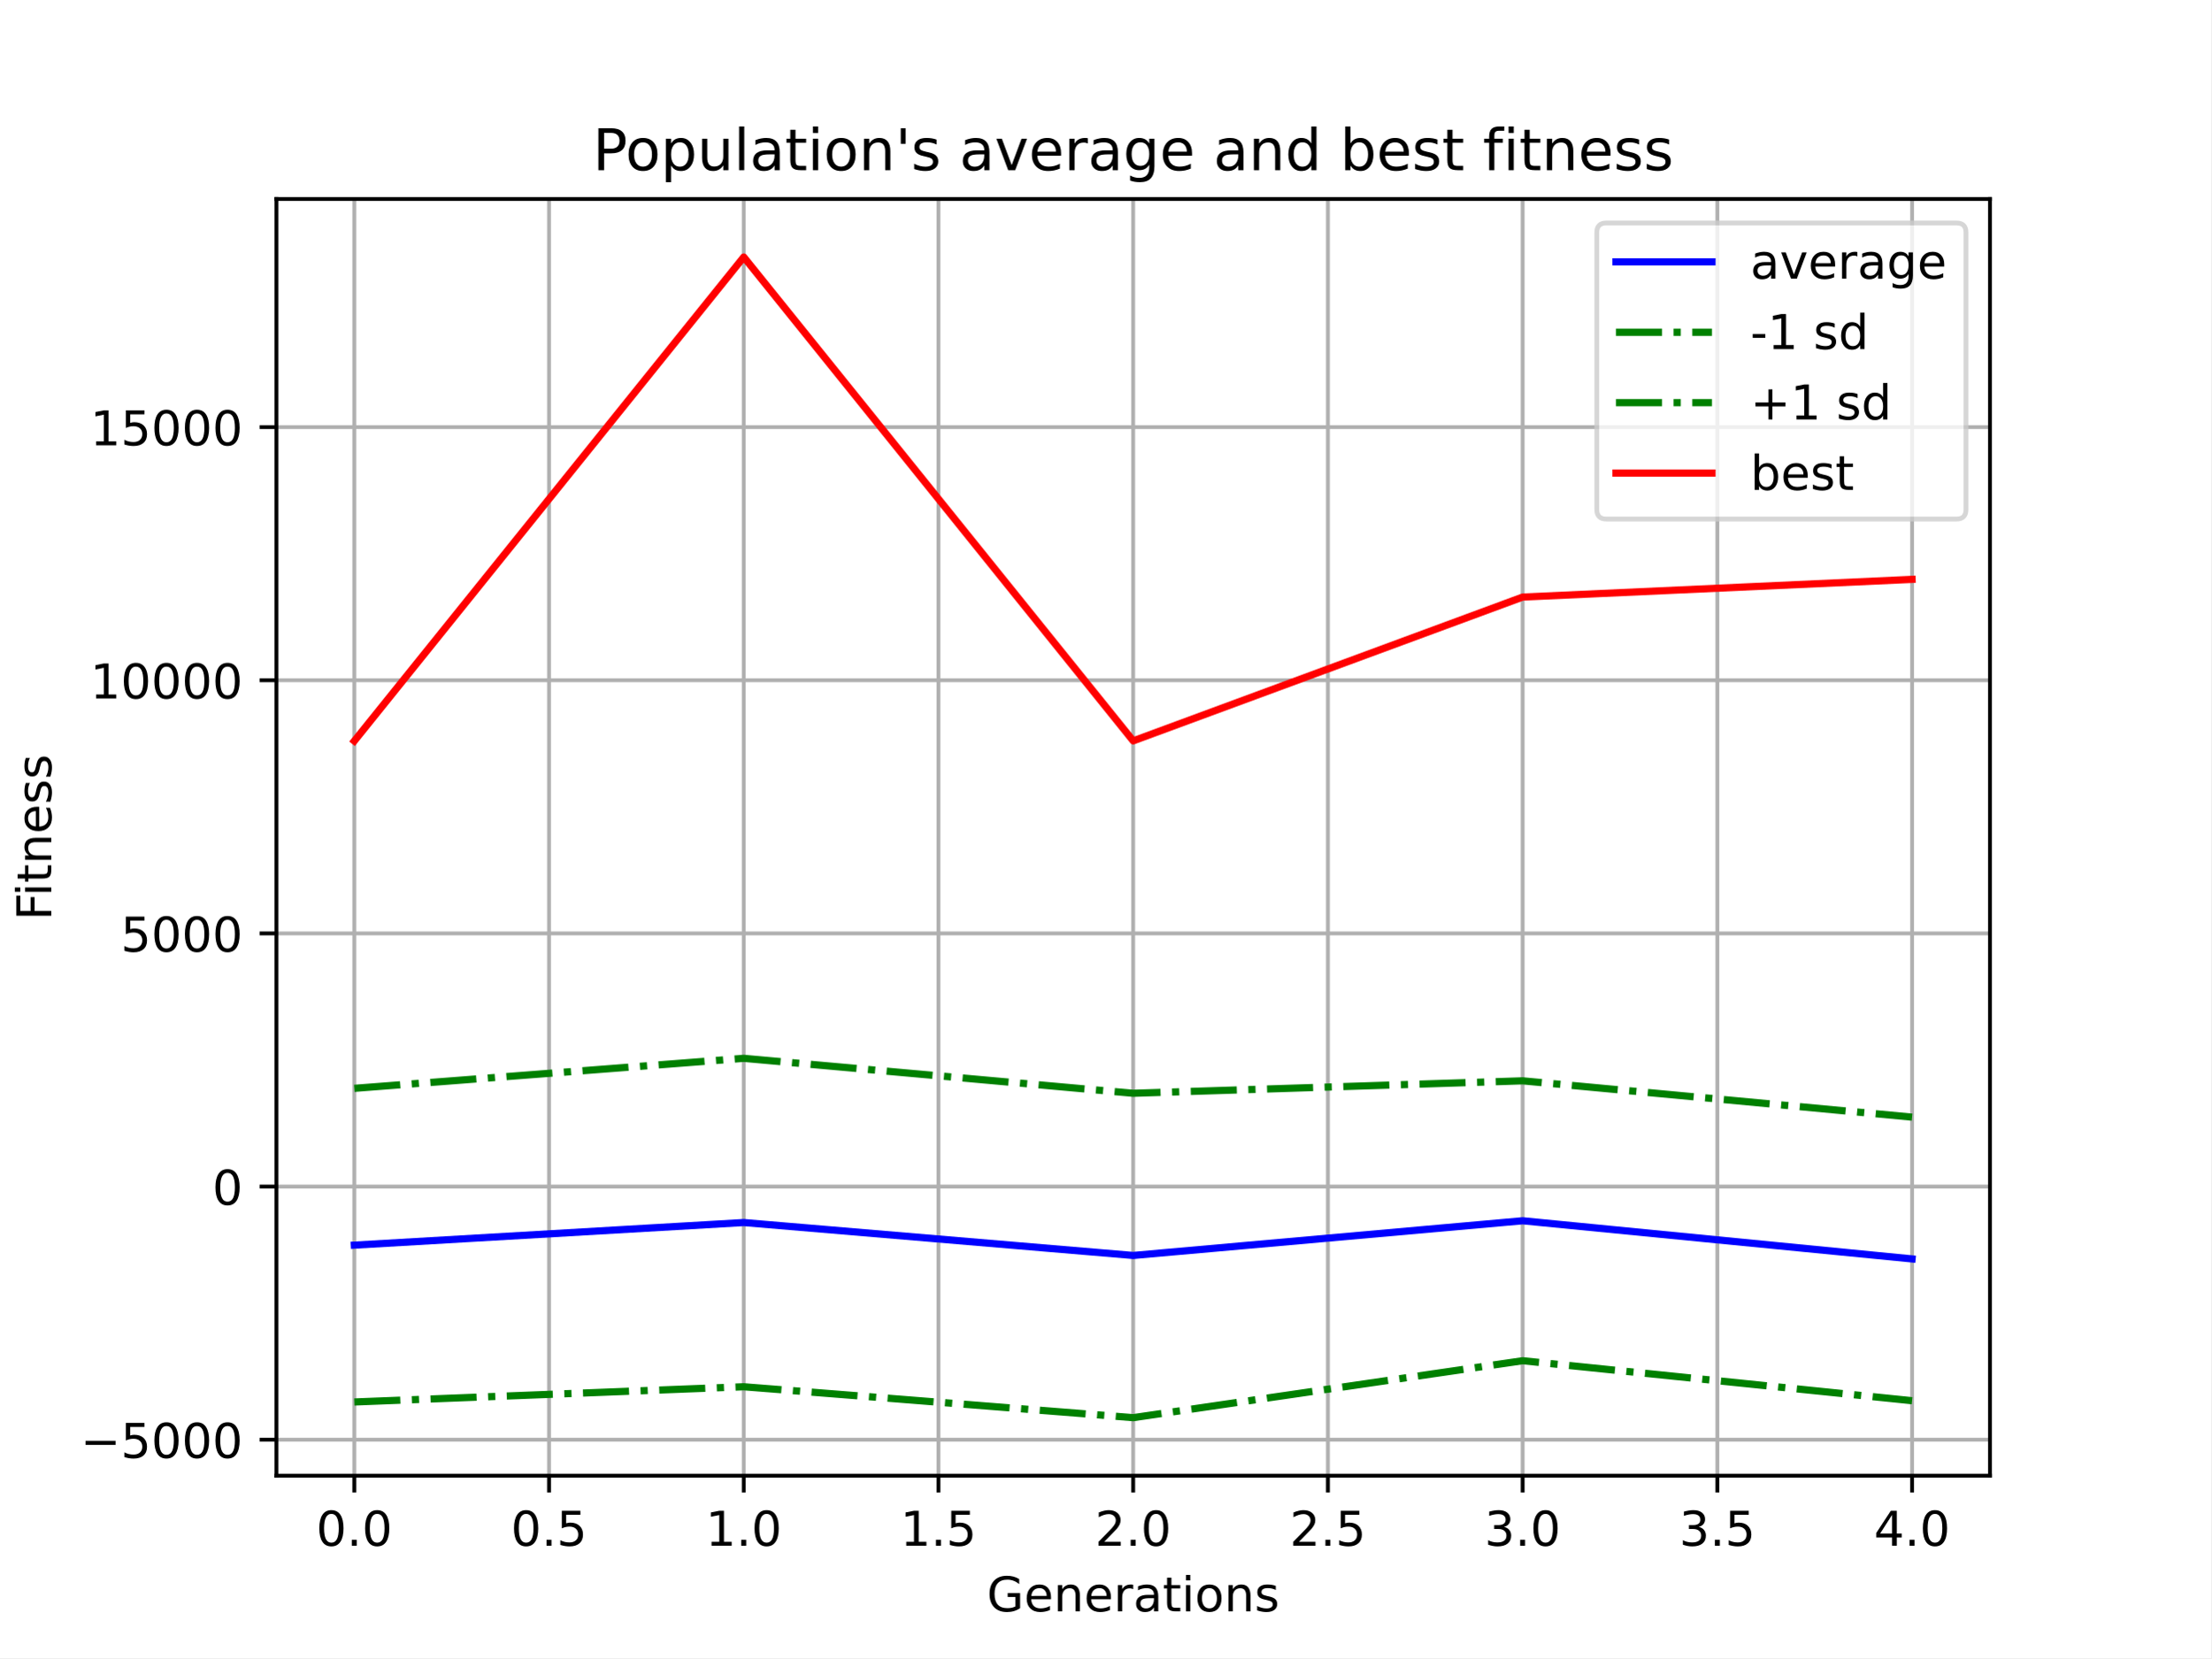
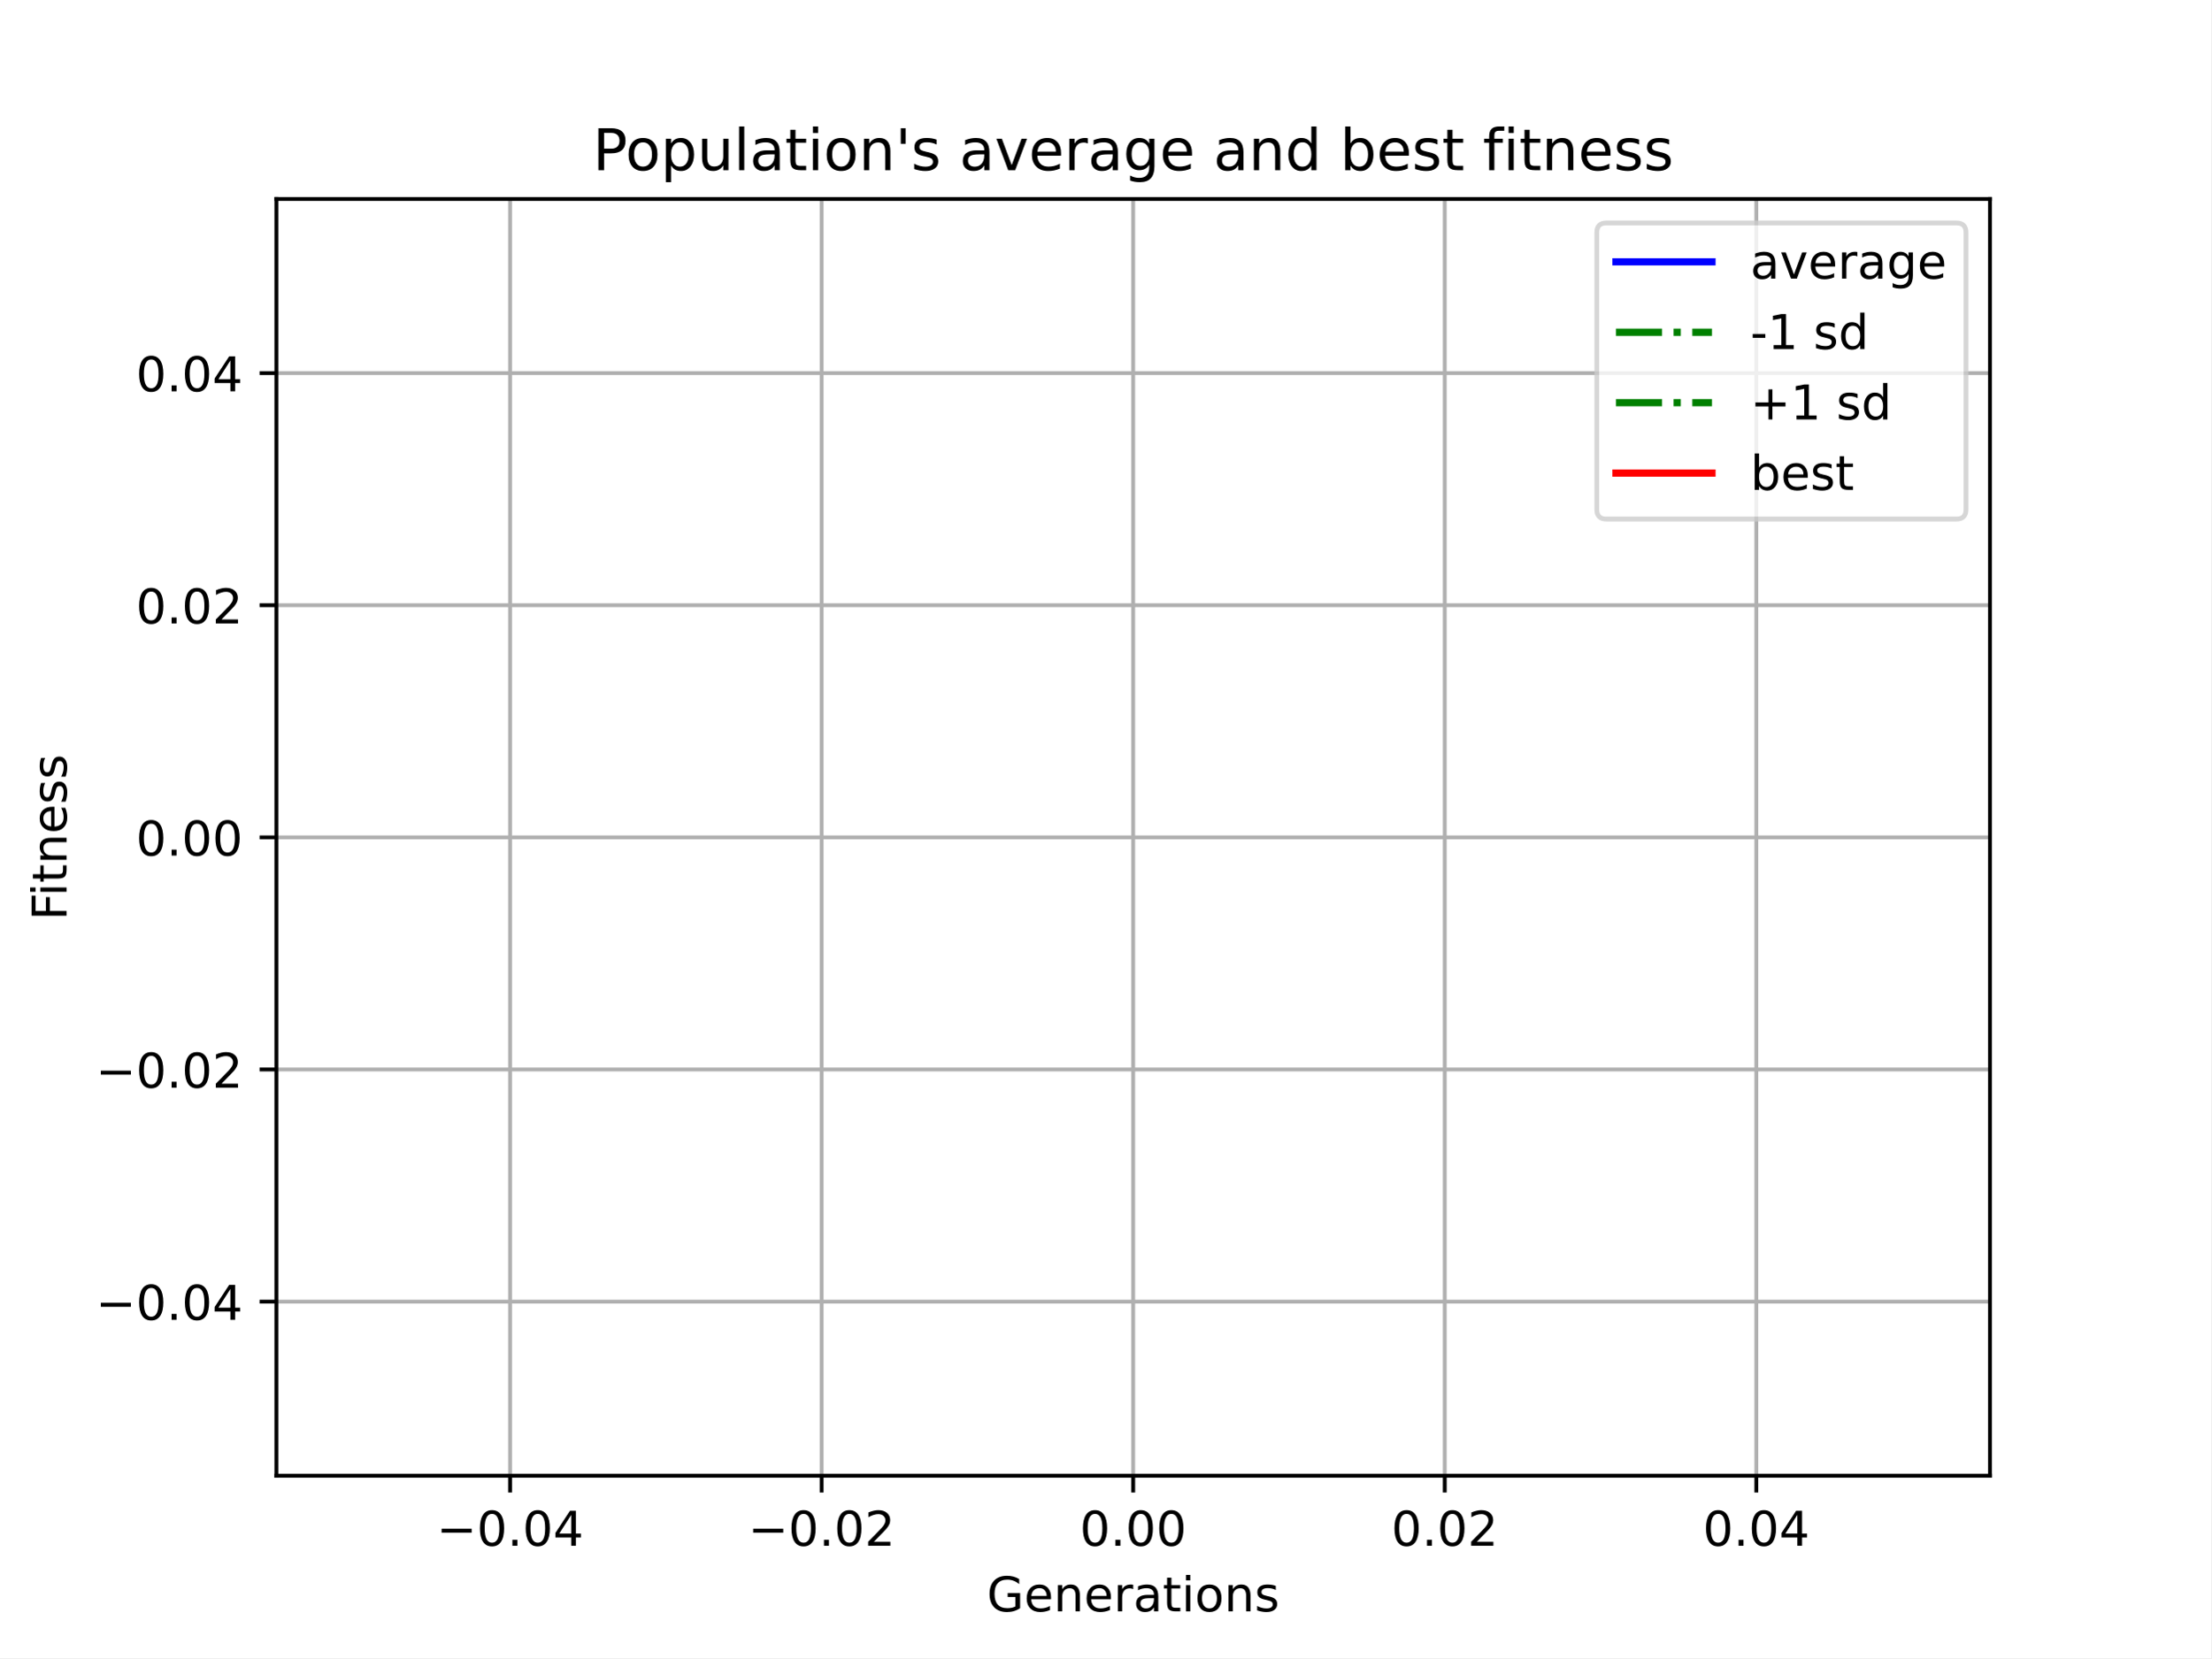
<svg xmlns="http://www.w3.org/2000/svg" xmlns:xlink="http://www.w3.org/1999/xlink" width="460.8pt" height="345.6pt" viewBox="0 0 460.8 345.6" version="1.1">
  <defs>
    <style type="text/css">*{stroke-linejoin: round; stroke-linecap: butt}</style>
  </defs>
  <g id="figure_1">
    <g id="patch_1">
      <path d="M 0 345.6  L 460.8 345.6  L 460.8 0  L 0 0  z " style="fill: #ffffff" />
    </g>
    <g id="axes_1">
      <g id="patch_2">
        <path d="M 57.6 307.584  L 414.72 307.584  L 414.72 41.472  L 57.6 41.472  z " style="fill: #ffffff" />
      </g>
      <g id="matplotlib.axis_1">
        <g id="xtick_1">
          <g id="line2d_1">
-             <path d="M 73.833 307.584  L 73.833 41.472  " clip-path="url(#pc1bb5e2c9e)" style="fill: none; stroke: #b0b0b0; stroke-width: 0.8; stroke-linecap: square" />
+             <path d="M 106.298 307.584  L 106.298 41.472  " clip-path="url(#p136473e909)" style="fill: none; stroke: #b0b0b0; stroke-width: 0.8; stroke-linecap: square" />
          </g>
          <g id="line2d_2">
            <defs>
-               <path id="ma520c00f56" d="M 0 0  L 0 3.5  " style="stroke: #000000; stroke-width: 0.8" />
-             </defs>
-             <g>
-               <use xlink:href="#ma520c00f56" x="73.833" y="307.584" style="stroke: #000000; stroke-width: 0.8" />
+               <path id="md24da6d94e" d="M 0 0  L 0 3.5  " style="stroke: #000000; stroke-width: 0.8" />
+             </defs>
+             <g>
+               <use xlink:href="#md24da6d94e" x="106.298" y="307.584" style="stroke: #000000; stroke-width: 0.8" />
            </g>
          </g>
          <g id="text_1">
-             <g transform="translate(65.88116 322.1824)scale(0.1 -0.1)">
+             <g transform="translate(90.97553 322.1824)scale(0.1 -0.1)">
              <defs>
+                 <path id="DejaVuSans-2212" d="M 678 2272  L 4684 2272  L 4684 1741  L 678 1741  L 678 2272  z " transform="scale(0.015625)" />
                <path id="DejaVuSans-30" d="M 2034 4250  Q 1547 4250 1301 3770  Q 1056 3291 1056 2328  Q 1056 1369 1301 889  Q 1547 409 2034 409  Q 2525 409 2770 889  Q 3016 1369 3016 2328  Q 3016 3291 2770 3770  Q 2525 4250 2034 4250  z M 2034 4750  Q 2819 4750 3233 4129  Q 3647 3509 3647 2328  Q 3647 1150 3233 529  Q 2819 -91 2034 -91  Q 1250 -91 836 529  Q 422 1150 422 2328  Q 422 3509 836 4129  Q 1250 4750 2034 4750  z " transform="scale(0.015625)" />
                <path id="DejaVuSans-2e" d="M 684 794  L 1344 794  L 1344 0  L 684 0  L 684 794  z " transform="scale(0.015625)" />
+                 <path id="DejaVuSans-34" d="M 2419 4116  L 825 1625  L 2419 1625  L 2419 4116  z M 2253 4666  L 3047 4666  L 3047 1625  L 3713 1625  L 3713 1100  L 3047 1100  L 3047 0  L 2419 0  L 2419 1100  L 313 1100  L 313 1709  L 2253 4666  z " transform="scale(0.015625)" />
              </defs>
-               <use xlink:href="#DejaVuSans-30" />
-               <use xlink:href="#DejaVuSans-2e" x="63.623" />
-               <use xlink:href="#DejaVuSans-30" x="95.41" />
+               <use xlink:href="#DejaVuSans-2212" />
+               <use xlink:href="#DejaVuSans-30" x="83.789" />
+               <use xlink:href="#DejaVuSans-2e" x="147.412" />
+               <use xlink:href="#DejaVuSans-30" x="179.199" />
+               <use xlink:href="#DejaVuSans-34" x="242.822" />
            </g>
          </g>
        </g>
        <g id="xtick_2">
          <g id="line2d_3">
-             <path d="M 114.415 307.584  L 114.415 41.472  " clip-path="url(#pc1bb5e2c9e)" style="fill: none; stroke: #b0b0b0; stroke-width: 0.8; stroke-linecap: square" />
+             <path d="M 171.229 307.584  L 171.229 41.472  " clip-path="url(#p136473e909)" style="fill: none; stroke: #b0b0b0; stroke-width: 0.8; stroke-linecap: square" />
          </g>
          <g id="line2d_4">
            <g>
-               <use xlink:href="#ma520c00f56" x="114.415" y="307.584" style="stroke: #000000; stroke-width: 0.8" />
+               <use xlink:href="#md24da6d94e" x="171.229" y="307.584" style="stroke: #000000; stroke-width: 0.8" />
            </g>
          </g>
          <g id="text_2">
-             <g transform="translate(106.463 322.1824)scale(0.1 -0.1)">
-               <defs>
-                 <path id="DejaVuSans-35" d="M 691 4666  L 3169 4666  L 3169 4134  L 1269 4134  L 1269 2991  Q 1406 3038 1543 3061  Q 1681 3084 1819 3084  Q 2600 3084 3056 2656  Q 3513 2228 3513 1497  Q 3513 744 3044 326  Q 2575 -91 1722 -91  Q 1428 -91 1123 -41  Q 819 9 494 109  L 494 744  Q 775 591 1075 516  Q 1375 441 1709 441  Q 2250 441 2565 725  Q 2881 1009 2881 1497  Q 2881 1984 2565 2268  Q 2250 2553 1709 2553  Q 1456 2553 1204 2497  Q 953 2441 691 2322  L 691 4666  z " transform="scale(0.015625)" />
-               </defs>
-               <use xlink:href="#DejaVuSans-30" />
-               <use xlink:href="#DejaVuSans-2e" x="63.623" />
-               <use xlink:href="#DejaVuSans-35" x="95.41" />
-             </g>
-           </g>
-         </g>
-         <g id="xtick_3">
-           <g id="line2d_5">
-             <path d="M 154.996 307.584  L 154.996 41.472  " clip-path="url(#pc1bb5e2c9e)" style="fill: none; stroke: #b0b0b0; stroke-width: 0.8; stroke-linecap: square" />
-           </g>
-           <g id="line2d_6">
-             <g>
-               <use xlink:href="#ma520c00f56" x="154.996" y="307.584" style="stroke: #000000; stroke-width: 0.8" />
-             </g>
-           </g>
-           <g id="text_3">
-             <g transform="translate(147.0448 322.1824)scale(0.1 -0.1)">
-               <defs>
-                 <path id="DejaVuSans-31" d="M 794 531  L 1825 531  L 1825 4091  L 703 3866  L 703 4441  L 1819 4666  L 2450 4666  L 2450 531  L 3481 531  L 3481 0  L 794 0  L 794 531  z " transform="scale(0.015625)" />
-               </defs>
-               <use xlink:href="#DejaVuSans-31" />
-               <use xlink:href="#DejaVuSans-2e" x="63.623" />
-               <use xlink:href="#DejaVuSans-30" x="95.41" />
-             </g>
-           </g>
-         </g>
-         <g id="xtick_4">
-           <g id="line2d_7">
-             <path d="M 195.578 307.584  L 195.578 41.472  " clip-path="url(#pc1bb5e2c9e)" style="fill: none; stroke: #b0b0b0; stroke-width: 0.8; stroke-linecap: square" />
-           </g>
-           <g id="line2d_8">
-             <g>
-               <use xlink:href="#ma520c00f56" x="195.578" y="307.584" style="stroke: #000000; stroke-width: 0.8" />
-             </g>
-           </g>
-           <g id="text_4">
-             <g transform="translate(187.6266 322.1824)scale(0.1 -0.1)">
-               <use xlink:href="#DejaVuSans-31" />
-               <use xlink:href="#DejaVuSans-2e" x="63.623" />
-               <use xlink:href="#DejaVuSans-35" x="95.41" />
-             </g>
-           </g>
-         </g>
-         <g id="xtick_5">
-           <g id="line2d_9">
-             <path d="M 236.16 307.584  L 236.16 41.472  " clip-path="url(#pc1bb5e2c9e)" style="fill: none; stroke: #b0b0b0; stroke-width: 0.8; stroke-linecap: square" />
-           </g>
-           <g id="line2d_10">
-             <g>
-               <use xlink:href="#ma520c00f56" x="236.16" y="307.584" style="stroke: #000000; stroke-width: 0.8" />
-             </g>
-           </g>
-           <g id="text_5">
-             <g transform="translate(228.2084 322.1824)scale(0.1 -0.1)">
+             <g transform="translate(155.9064 322.1824)scale(0.1 -0.1)">
              <defs>
                <path id="DejaVuSans-32" d="M 1228 531  L 3431 531  L 3431 0  L 469 0  L 469 531  Q 828 903 1448 1529  Q 2069 2156 2228 2338  Q 2531 2678 2651 2914  Q 2772 3150 2772 3378  Q 2772 3750 2511 3984  Q 2250 4219 1831 4219  Q 1534 4219 1204 4116  Q 875 4013 500 3803  L 500 4441  Q 881 4594 1212 4672  Q 1544 4750 1819 4750  Q 2544 4750 2975 4387  Q 3406 4025 3406 3419  Q 3406 3131 3298 2873  Q 3191 2616 2906 2266  Q 2828 2175 2409 1742  Q 1991 1309 1228 531  z " transform="scale(0.015625)" />
              </defs>
-               <use xlink:href="#DejaVuSans-32" />
-               <use xlink:href="#DejaVuSans-2e" x="63.623" />
-               <use xlink:href="#DejaVuSans-30" x="95.41" />
-             </g>
-           </g>
-         </g>
-         <g id="xtick_6">
-           <g id="line2d_11">
-             <path d="M 276.742 307.584  L 276.742 41.472  " clip-path="url(#pc1bb5e2c9e)" style="fill: none; stroke: #b0b0b0; stroke-width: 0.8; stroke-linecap: square" />
-           </g>
-           <g id="line2d_12">
-             <g>
-               <use xlink:href="#ma520c00f56" x="276.742" y="307.584" style="stroke: #000000; stroke-width: 0.8" />
-             </g>
-           </g>
-           <g id="text_6">
-             <g transform="translate(268.7903 322.1824)scale(0.1 -0.1)">
-               <use xlink:href="#DejaVuSans-32" />
-               <use xlink:href="#DejaVuSans-2e" x="63.623" />
-               <use xlink:href="#DejaVuSans-35" x="95.41" />
-             </g>
-           </g>
-         </g>
-         <g id="xtick_7">
-           <g id="line2d_13">
-             <path d="M 317.324 307.584  L 317.324 41.472  " clip-path="url(#pc1bb5e2c9e)" style="fill: none; stroke: #b0b0b0; stroke-width: 0.8; stroke-linecap: square" />
-           </g>
-           <g id="line2d_14">
-             <g>
-               <use xlink:href="#ma520c00f56" x="317.324" y="307.584" style="stroke: #000000; stroke-width: 0.8" />
-             </g>
-           </g>
-           <g id="text_7">
-             <g transform="translate(309.3721 322.1824)scale(0.1 -0.1)">
-               <defs>
-                 <path id="DejaVuSans-33" d="M 2597 2516  Q 3050 2419 3304 2112  Q 3559 1806 3559 1356  Q 3559 666 3084 287  Q 2609 -91 1734 -91  Q 1441 -91 1130 -33  Q 819 25 488 141  L 488 750  Q 750 597 1062 519  Q 1375 441 1716 441  Q 2309 441 2620 675  Q 2931 909 2931 1356  Q 2931 1769 2642 2001  Q 2353 2234 1838 2234  L 1294 2234  L 1294 2753  L 1863 2753  Q 2328 2753 2575 2939  Q 2822 3125 2822 3475  Q 2822 3834 2567 4026  Q 2313 4219 1838 4219  Q 1578 4219 1281 4162  Q 984 4106 628 3988  L 628 4550  Q 988 4650 1302 4700  Q 1616 4750 1894 4750  Q 2613 4750 3031 4423  Q 3450 4097 3450 3541  Q 3450 3153 3228 2886  Q 3006 2619 2597 2516  z " transform="scale(0.015625)" />
-               </defs>
-               <use xlink:href="#DejaVuSans-33" />
-               <use xlink:href="#DejaVuSans-2e" x="63.623" />
-               <use xlink:href="#DejaVuSans-30" x="95.41" />
-             </g>
-           </g>
-         </g>
-         <g id="xtick_8">
-           <g id="line2d_15">
-             <path d="M 357.905 307.584  L 357.905 41.472  " clip-path="url(#pc1bb5e2c9e)" style="fill: none; stroke: #b0b0b0; stroke-width: 0.8; stroke-linecap: square" />
-           </g>
-           <g id="line2d_16">
-             <g>
-               <use xlink:href="#ma520c00f56" x="357.905" y="307.584" style="stroke: #000000; stroke-width: 0.8" />
-             </g>
-           </g>
-           <g id="text_8">
-             <g transform="translate(349.9539 322.1824)scale(0.1 -0.1)">
-               <use xlink:href="#DejaVuSans-33" />
-               <use xlink:href="#DejaVuSans-2e" x="63.623" />
-               <use xlink:href="#DejaVuSans-35" x="95.41" />
-             </g>
-           </g>
-         </g>
-         <g id="xtick_9">
-           <g id="line2d_17">
-             <path d="M 398.487 307.584  L 398.487 41.472  " clip-path="url(#pc1bb5e2c9e)" style="fill: none; stroke: #b0b0b0; stroke-width: 0.8; stroke-linecap: square" />
-           </g>
-           <g id="line2d_18">
-             <g>
-               <use xlink:href="#ma520c00f56" x="398.487" y="307.584" style="stroke: #000000; stroke-width: 0.8" />
-             </g>
-           </g>
-           <g id="text_9">
-             <g transform="translate(390.5357 322.1824)scale(0.1 -0.1)">
-               <defs>
-                 <path id="DejaVuSans-34" d="M 2419 4116  L 825 1625  L 2419 1625  L 2419 4116  z M 2253 4666  L 3047 4666  L 3047 1625  L 3713 1625  L 3713 1100  L 3047 1100  L 3047 0  L 2419 0  L 2419 1100  L 313 1100  L 313 1709  L 2253 4666  z " transform="scale(0.015625)" />
-               </defs>
-               <use xlink:href="#DejaVuSans-34" />
-               <use xlink:href="#DejaVuSans-2e" x="63.623" />
-               <use xlink:href="#DejaVuSans-30" x="95.41" />
-             </g>
-           </g>
-         </g>
-         <g id="text_10">
+               <use xlink:href="#DejaVuSans-2212" />
+               <use xlink:href="#DejaVuSans-30" x="83.789" />
+               <use xlink:href="#DejaVuSans-2e" x="147.412" />
+               <use xlink:href="#DejaVuSans-30" x="179.199" />
+               <use xlink:href="#DejaVuSans-32" x="242.822" />
+             </g>
+           </g>
+         </g>
+         <g id="xtick_3">
+           <g id="line2d_5">
+             <path d="M 236.16 307.584  L 236.16 41.472  " clip-path="url(#p136473e909)" style="fill: none; stroke: #b0b0b0; stroke-width: 0.8; stroke-linecap: square" />
+           </g>
+           <g id="line2d_6">
+             <g>
+               <use xlink:href="#md24da6d94e" x="236.16" y="307.584" style="stroke: #000000; stroke-width: 0.8" />
+             </g>
+           </g>
+           <g id="text_3">
+             <g transform="translate(225.0272 322.1824)scale(0.1 -0.1)">
+               <use xlink:href="#DejaVuSans-30" />
+               <use xlink:href="#DejaVuSans-2e" x="63.623" />
+               <use xlink:href="#DejaVuSans-30" x="95.41" />
+               <use xlink:href="#DejaVuSans-30" x="159.033" />
+             </g>
+           </g>
+         </g>
+         <g id="xtick_4">
+           <g id="line2d_7">
+             <path d="M 301.091 307.584  L 301.091 41.472  " clip-path="url(#p136473e909)" style="fill: none; stroke: #b0b0b0; stroke-width: 0.8; stroke-linecap: square" />
+           </g>
+           <g id="line2d_8">
+             <g>
+               <use xlink:href="#md24da6d94e" x="301.091" y="307.584" style="stroke: #000000; stroke-width: 0.8" />
+             </g>
+           </g>
+           <g id="text_4">
+             <g transform="translate(289.9581 322.1824)scale(0.1 -0.1)">
+               <use xlink:href="#DejaVuSans-30" />
+               <use xlink:href="#DejaVuSans-2e" x="63.623" />
+               <use xlink:href="#DejaVuSans-30" x="95.41" />
+               <use xlink:href="#DejaVuSans-32" x="159.033" />
+             </g>
+           </g>
+         </g>
+         <g id="xtick_5">
+           <g id="line2d_9">
+             <path d="M 366.022 307.584  L 366.022 41.472  " clip-path="url(#p136473e909)" style="fill: none; stroke: #b0b0b0; stroke-width: 0.8; stroke-linecap: square" />
+           </g>
+           <g id="line2d_10">
+             <g>
+               <use xlink:href="#md24da6d94e" x="366.022" y="307.584" style="stroke: #000000; stroke-width: 0.8" />
+             </g>
+           </g>
+           <g id="text_5">
+             <g transform="translate(354.889 322.1824)scale(0.1 -0.1)">
+               <use xlink:href="#DejaVuSans-30" />
+               <use xlink:href="#DejaVuSans-2e" x="63.623" />
+               <use xlink:href="#DejaVuSans-30" x="95.41" />
+               <use xlink:href="#DejaVuSans-34" x="159.033" />
+             </g>
+           </g>
+         </g>
+         <g id="text_6">
          <g transform="translate(205.6623 335.8606)scale(0.1 -0.1)">
            <defs>
              <path id="DejaVuSans-47" d="M 3809 666  L 3809 1919  L 2778 1919  L 2778 2438  L 4434 2438  L 4434 434  Q 4069 175 3628 42  Q 3188 -91 2688 -91  Q 1594 -91 976 548  Q 359 1188 359 2328  Q 359 3472 976 4111  Q 1594 4750 2688 4750  Q 3144 4750 3555 4637  Q 3966 4525 4313 4306  L 4313 3634  Q 3963 3931 3569 4081  Q 3175 4231 2741 4231  Q 1884 4231 1454 3753  Q 1025 3275 1025 2328  Q 1025 1384 1454 906  Q 1884 428 2741 428  Q 3075 428 3337 486  Q 3600 544 3809 666  z " transform="scale(0.015625)" />
              <path id="DejaVuSans-65" d="M 3597 1894  L 3597 1613  L 953 1613  Q 991 1019 1311 708  Q 1631 397 2203 397  Q 2534 397 2845 478  Q 3156 559 3463 722  L 3463 178  Q 3153 47 2828 -22  Q 2503 -91 2169 -91  Q 1331 -91 842 396  Q 353 884 353 1716  Q 353 2575 817 3079  Q 1281 3584 2069 3584  Q 2775 3584 3186 3129  Q 3597 2675 3597 1894  z M 3022 2063  Q 3016 2534 2758 2815  Q 2500 3097 2075 3097  Q 1594 3097 1305 2825  Q 1016 2553 972 2059  L 3022 2063  z " transform="scale(0.015625)" />
              <path id="DejaVuSans-6e" d="M 3513 2113  L 3513 0  L 2938 0  L 2938 2094  Q 2938 2591 2744 2837  Q 2550 3084 2163 3084  Q 1697 3084 1428 2787  Q 1159 2491 1159 1978  L 1159 0  L 581 0  L 581 3500  L 1159 3500  L 1159 2956  Q 1366 3272 1645 3428  Q 1925 3584 2291 3584  Q 2894 3584 3203 3211  Q 3513 2838 3513 2113  z " transform="scale(0.015625)" />
              <path id="DejaVuSans-72" d="M 2631 2963  Q 2534 3019 2420 3045  Q 2306 3072 2169 3072  Q 1681 3072 1420 2755  Q 1159 2438 1159 1844  L 1159 0  L 581 0  L 581 3500  L 1159 3500  L 1159 2956  Q 1341 3275 1631 3429  Q 1922 3584 2338 3584  Q 2397 3584 2469 3576  Q 2541 3569 2628 3553  L 2631 2963  z " transform="scale(0.015625)" />
              <path id="DejaVuSans-61" d="M 2194 1759  Q 1497 1759 1228 1600  Q 959 1441 959 1056  Q 959 750 1161 570  Q 1363 391 1709 391  Q 2188 391 2477 730  Q 2766 1069 2766 1631  L 2766 1759  L 2194 1759  z M 3341 1997  L 3341 0  L 2766 0  L 2766 531  Q 2569 213 2275 61  Q 1981 -91 1556 -91  Q 1019 -91 701 211  Q 384 513 384 1019  Q 384 1609 779 1909  Q 1175 2209 1959 2209  L 2766 2209  L 2766 2266  Q 2766 2663 2505 2880  Q 2244 3097 1772 3097  Q 1472 3097 1187 3025  Q 903 2953 641 2809  L 641 3341  Q 956 3463 1253 3523  Q 1550 3584 1831 3584  Q 2591 3584 2966 3190  Q 3341 2797 3341 1997  z " transform="scale(0.015625)" />
              <path id="DejaVuSans-74" d="M 1172 4494  L 1172 3500  L 2356 3500  L 2356 3053  L 1172 3053  L 1172 1153  Q 1172 725 1289 603  Q 1406 481 1766 481  L 2356 481  L 2356 0  L 1766 0  Q 1100 0 847 248  Q 594 497 594 1153  L 594 3053  L 172 3053  L 172 3500  L 594 3500  L 594 4494  L 1172 4494  z " transform="scale(0.015625)" />
              <path id="DejaVuSans-69" d="M 603 3500  L 1178 3500  L 1178 0  L 603 0  L 603 3500  z M 603 4863  L 1178 4863  L 1178 4134  L 603 4134  L 603 4863  z " transform="scale(0.015625)" />
              <path id="DejaVuSans-6f" d="M 1959 3097  Q 1497 3097 1228 2736  Q 959 2375 959 1747  Q 959 1119 1226 758  Q 1494 397 1959 397  Q 2419 397 2687 759  Q 2956 1122 2956 1747  Q 2956 2369 2687 2733  Q 2419 3097 1959 3097  z M 1959 3584  Q 2709 3584 3137 3096  Q 3566 2609 3566 1747  Q 3566 888 3137 398  Q 2709 -91 1959 -91  Q 1206 -91 779 398  Q 353 888 353 1747  Q 353 2609 779 3096  Q 1206 3584 1959 3584  z " transform="scale(0.015625)" />
              <path id="DejaVuSans-73" d="M 2834 3397  L 2834 2853  Q 2591 2978 2328 3040  Q 2066 3103 1784 3103  Q 1356 3103 1142 2972  Q 928 2841 928 2578  Q 928 2378 1081 2264  Q 1234 2150 1697 2047  L 1894 2003  Q 2506 1872 2764 1633  Q 3022 1394 3022 966  Q 3022 478 2636 193  Q 2250 -91 1575 -91  Q 1294 -91 989 -36  Q 684 19 347 128  L 347 722  Q 666 556 975 473  Q 1284 391 1588 391  Q 1994 391 2212 530  Q 2431 669 2431 922  Q 2431 1156 2273 1281  Q 2116 1406 1581 1522  L 1381 1569  Q 847 1681 609 1914  Q 372 2147 372 2553  Q 372 3047 722 3315  Q 1072 3584 1716 3584  Q 2034 3584 2315 3537  Q 2597 3491 2834 3397  z " transform="scale(0.015625)" />
            </defs>
            <use xlink:href="#DejaVuSans-47" />
            <use xlink:href="#DejaVuSans-65" x="77.49" />
            <use xlink:href="#DejaVuSans-6e" x="139.014" />
            <use xlink:href="#DejaVuSans-65" x="202.393" />
            <use xlink:href="#DejaVuSans-72" x="263.916" />
            <use xlink:href="#DejaVuSans-61" x="305.029" />
            <use xlink:href="#DejaVuSans-74" x="366.309" />
            <use xlink:href="#DejaVuSans-69" x="405.518" />
            <use xlink:href="#DejaVuSans-6f" x="433.301" />
            <use xlink:href="#DejaVuSans-6e" x="494.482" />
            <use xlink:href="#DejaVuSans-73" x="557.861" />
          </g>
        </g>
      </g>
      <g id="matplotlib.axis_2">
        <g id="ytick_1">
+           <g id="line2d_11">
+             <path d="M 57.6 271.296  L 414.72 271.296  " clip-path="url(#p136473e909)" style="fill: none; stroke: #b0b0b0; stroke-width: 0.8; stroke-linecap: square" />
+           </g>
+           <g id="line2d_12">
+             <defs>
+               <path id="m032a1b3b98" d="M 0 0  L -3.5 0  " style="stroke: #000000; stroke-width: 0.8" />
+             </defs>
+             <g>
+               <use xlink:href="#m032a1b3b98" x="57.6" y="271.296" style="stroke: #000000; stroke-width: 0.8" />
+             </g>
+           </g>
+           <g id="text_7">
+             <g transform="translate(19.95469 275.0952)scale(0.1 -0.1)">
+               <use xlink:href="#DejaVuSans-2212" />
+               <use xlink:href="#DejaVuSans-30" x="83.789" />
+               <use xlink:href="#DejaVuSans-2e" x="147.412" />
+               <use xlink:href="#DejaVuSans-30" x="179.199" />
+               <use xlink:href="#DejaVuSans-34" x="242.822" />
+             </g>
+           </g>
+         </g>
+         <g id="ytick_2">
+           <g id="line2d_13">
+             <path d="M 57.6 222.912  L 414.72 222.912  " clip-path="url(#p136473e909)" style="fill: none; stroke: #b0b0b0; stroke-width: 0.8; stroke-linecap: square" />
+           </g>
+           <g id="line2d_14">
+             <g>
+               <use xlink:href="#m032a1b3b98" x="57.6" y="222.912" style="stroke: #000000; stroke-width: 0.8" />
+             </g>
+           </g>
+           <g id="text_8">
+             <g transform="translate(19.95469 226.7112)scale(0.1 -0.1)">
+               <use xlink:href="#DejaVuSans-2212" />
+               <use xlink:href="#DejaVuSans-30" x="83.789" />
+               <use xlink:href="#DejaVuSans-2e" x="147.412" />
+               <use xlink:href="#DejaVuSans-30" x="179.199" />
+               <use xlink:href="#DejaVuSans-32" x="242.822" />
+             </g>
+           </g>
+         </g>
+         <g id="ytick_3">
+           <g id="line2d_15">
+             <path d="M 57.6 174.528  L 414.72 174.528  " clip-path="url(#p136473e909)" style="fill: none; stroke: #b0b0b0; stroke-width: 0.8; stroke-linecap: square" />
+           </g>
+           <g id="line2d_16">
+             <g>
+               <use xlink:href="#m032a1b3b98" x="57.6" y="174.528" style="stroke: #000000; stroke-width: 0.8" />
+             </g>
+           </g>
+           <g id="text_9">
+             <g transform="translate(28.33438 178.3272)scale(0.1 -0.1)">
+               <use xlink:href="#DejaVuSans-30" />
+               <use xlink:href="#DejaVuSans-2e" x="63.623" />
+               <use xlink:href="#DejaVuSans-30" x="95.41" />
+               <use xlink:href="#DejaVuSans-30" x="159.033" />
+             </g>
+           </g>
+         </g>
+         <g id="ytick_4">
+           <g id="line2d_17">
+             <path d="M 57.6 126.144  L 414.72 126.144  " clip-path="url(#p136473e909)" style="fill: none; stroke: #b0b0b0; stroke-width: 0.8; stroke-linecap: square" />
+           </g>
+           <g id="line2d_18">
+             <g>
+               <use xlink:href="#m032a1b3b98" x="57.6" y="126.144" style="stroke: #000000; stroke-width: 0.8" />
+             </g>
+           </g>
+           <g id="text_10">
+             <g transform="translate(28.33438 129.9432)scale(0.1 -0.1)">
+               <use xlink:href="#DejaVuSans-30" />
+               <use xlink:href="#DejaVuSans-2e" x="63.623" />
+               <use xlink:href="#DejaVuSans-30" x="95.41" />
+               <use xlink:href="#DejaVuSans-32" x="159.033" />
+             </g>
+           </g>
+         </g>
+         <g id="ytick_5">
          <g id="line2d_19">
-             <path d="M 57.6 300.077  L 414.72 300.077  " clip-path="url(#pc1bb5e2c9e)" style="fill: none; stroke: #b0b0b0; stroke-width: 0.8; stroke-linecap: square" />
+             <path d="M 57.6 77.76  L 414.72 77.76  " clip-path="url(#p136473e909)" style="fill: none; stroke: #b0b0b0; stroke-width: 0.8; stroke-linecap: square" />
          </g>
          <g id="line2d_20">
-             <defs>
-               <path id="ma6e3ccfbd7" d="M 0 0  L -3.5 0  " style="stroke: #000000; stroke-width: 0.8" />
-             </defs>
-             <g>
-               <use xlink:href="#ma6e3ccfbd7" x="57.6" y="300.077" style="stroke: #000000; stroke-width: 0.8" />
+             <g>
+               <use xlink:href="#m032a1b3b98" x="57.6" y="77.76" style="stroke: #000000; stroke-width: 0.8" />
            </g>
          </g>
          <g id="text_11">
-             <g transform="translate(16.77031 303.8758)scale(0.1 -0.1)">
-               <defs>
-                 <path id="DejaVuSans-2212" d="M 678 2272  L 4684 2272  L 4684 1741  L 678 1741  L 678 2272  z " transform="scale(0.015625)" />
-               </defs>
-               <use xlink:href="#DejaVuSans-2212" />
-               <use xlink:href="#DejaVuSans-35" x="83.789" />
-               <use xlink:href="#DejaVuSans-30" x="147.412" />
-               <use xlink:href="#DejaVuSans-30" x="211.035" />
-               <use xlink:href="#DejaVuSans-30" x="274.658" />
-             </g>
-           </g>
-         </g>
-         <g id="ytick_2">
-           <g id="line2d_21">
-             <path d="M 57.6 247.311  L 414.72 247.311  " clip-path="url(#pc1bb5e2c9e)" style="fill: none; stroke: #b0b0b0; stroke-width: 0.8; stroke-linecap: square" />
-           </g>
-           <g id="line2d_22">
-             <g>
-               <use xlink:href="#ma6e3ccfbd7" x="57.6" y="247.311" style="stroke: #000000; stroke-width: 0.8" />
-             </g>
-           </g>
-           <g id="text_12">
-             <g transform="translate(44.2375 251.1107)scale(0.1 -0.1)">
-               <use xlink:href="#DejaVuSans-30" />
-             </g>
-           </g>
-         </g>
-         <g id="ytick_3">
-           <g id="line2d_23">
-             <path d="M 57.6 194.546  L 414.72 194.546  " clip-path="url(#pc1bb5e2c9e)" style="fill: none; stroke: #b0b0b0; stroke-width: 0.8; stroke-linecap: square" />
-           </g>
-           <g id="line2d_24">
-             <g>
-               <use xlink:href="#ma6e3ccfbd7" x="57.6" y="194.546" style="stroke: #000000; stroke-width: 0.8" />
-             </g>
-           </g>
-           <g id="text_13">
-             <g transform="translate(25.15 198.3456)scale(0.1 -0.1)">
-               <use xlink:href="#DejaVuSans-35" />
-               <use xlink:href="#DejaVuSans-30" x="63.623" />
-               <use xlink:href="#DejaVuSans-30" x="127.246" />
-               <use xlink:href="#DejaVuSans-30" x="190.869" />
-             </g>
-           </g>
-         </g>
-         <g id="ytick_4">
-           <g id="line2d_25">
-             <path d="M 57.6 141.781  L 414.72 141.781  " clip-path="url(#pc1bb5e2c9e)" style="fill: none; stroke: #b0b0b0; stroke-width: 0.8; stroke-linecap: square" />
-           </g>
-           <g id="line2d_26">
-             <g>
-               <use xlink:href="#ma6e3ccfbd7" x="57.6" y="141.781" style="stroke: #000000; stroke-width: 0.8" />
-             </g>
-           </g>
-           <g id="text_14">
-             <g transform="translate(18.7875 145.5804)scale(0.1 -0.1)">
-               <use xlink:href="#DejaVuSans-31" />
-               <use xlink:href="#DejaVuSans-30" x="63.623" />
-               <use xlink:href="#DejaVuSans-30" x="127.246" />
-               <use xlink:href="#DejaVuSans-30" x="190.869" />
-               <use xlink:href="#DejaVuSans-30" x="254.492" />
-             </g>
-           </g>
-         </g>
-         <g id="ytick_5">
-           <g id="line2d_27">
-             <path d="M 57.6 89.016  L 414.72 89.016  " clip-path="url(#pc1bb5e2c9e)" style="fill: none; stroke: #b0b0b0; stroke-width: 0.8; stroke-linecap: square" />
-           </g>
-           <g id="line2d_28">
-             <g>
-               <use xlink:href="#ma6e3ccfbd7" x="57.6" y="89.016" style="stroke: #000000; stroke-width: 0.8" />
-             </g>
-           </g>
-           <g id="text_15">
-             <g transform="translate(18.7875 92.8153)scale(0.1 -0.1)">
-               <use xlink:href="#DejaVuSans-31" />
-               <use xlink:href="#DejaVuSans-35" x="63.623" />
-               <use xlink:href="#DejaVuSans-30" x="127.246" />
-               <use xlink:href="#DejaVuSans-30" x="190.869" />
-               <use xlink:href="#DejaVuSans-30" x="254.492" />
-             </g>
-           </g>
-         </g>
-         <g id="text_16">
-           <g transform="translate(10.69063 191.8452)rotate(-90)scale(0.1 -0.1)">
+             <g transform="translate(28.33438 81.55922)scale(0.1 -0.1)">
+               <use xlink:href="#DejaVuSans-30" />
+               <use xlink:href="#DejaVuSans-2e" x="63.623" />
+               <use xlink:href="#DejaVuSans-30" x="95.41" />
+               <use xlink:href="#DejaVuSans-34" x="159.033" />
+             </g>
+           </g>
+         </g>
+         <g id="text_12">
+           <g transform="translate(13.875 191.8452)rotate(-90)scale(0.1 -0.1)">
            <defs>
              <path id="DejaVuSans-46" d="M 628 4666  L 3309 4666  L 3309 4134  L 1259 4134  L 1259 2759  L 3109 2759  L 3109 2228  L 1259 2228  L 1259 0  L 628 0  L 628 4666  z " transform="scale(0.015625)" />
            </defs>
            <use xlink:href="#DejaVuSans-46" />
            <use xlink:href="#DejaVuSans-69" x="50.27" />
            <use xlink:href="#DejaVuSans-74" x="78.053" />
            <use xlink:href="#DejaVuSans-6e" x="117.262" />
            <use xlink:href="#DejaVuSans-65" x="180.641" />
            <use xlink:href="#DejaVuSans-73" x="242.164" />
            <use xlink:href="#DejaVuSans-73" x="294.264" />
          </g>
        </g>
      </g>
-       <g id="line2d_29">
-         <path d="M 73.833 259.532  L 154.996 254.819  L 236.16 261.682  L 317.324 254.451  L 398.487 262.403  " clip-path="url(#pc1bb5e2c9e)" style="fill: none; stroke: #0000ff; stroke-width: 1.5; stroke-linecap: square" />
-       </g>
-       <g id="line2d_30">
-         <path d="M 73.833 292.219  L 154.996 289.046  L 236.16 295.488  L 317.324 283.621  L 398.487 291.956  " clip-path="url(#pc1bb5e2c9e)" style="fill: none; stroke-dasharray: 9.6,2.4,1.5,2.4; stroke-dashoffset: 0; stroke: #008000; stroke-width: 1.5" />
-       </g>
-       <g id="line2d_31">
-         <path d="M 73.833 226.845  L 154.996 220.591  L 236.16 227.876  L 317.324 225.28  L 398.487 232.849  " clip-path="url(#pc1bb5e2c9e)" style="fill: none; stroke-dasharray: 9.6,2.4,1.5,2.4; stroke-dashoffset: 0; stroke: #008000; stroke-width: 1.5" />
-       </g>
-       <g id="line2d_32">
-         <path d="M 73.833 154.441  L 154.996 53.568  L 236.16 154.418  L 317.324 124.443  L 398.487 120.756  " clip-path="url(#pc1bb5e2c9e)" style="fill: none; stroke: #ff0000; stroke-width: 1.5; stroke-linecap: square" />
-       </g>
+       <g id="line2d_21" />
+       <g id="line2d_22" />
+       <g id="line2d_23" />
+       <g id="line2d_24" />
      <g id="patch_3">
        <path d="M 57.6 307.584  L 57.6 41.472  " style="fill: none; stroke: #000000; stroke-width: 0.8; stroke-linejoin: miter; stroke-linecap: square" />
      </g>
      <g id="patch_4">
        <path d="M 414.72 307.584  L 414.72 41.472  " style="fill: none; stroke: #000000; stroke-width: 0.8; stroke-linejoin: miter; stroke-linecap: square" />
      </g>
      <g id="patch_5">
        <path d="M 57.6 307.584  L 414.72 307.584  " style="fill: none; stroke: #000000; stroke-width: 0.8; stroke-linejoin: miter; stroke-linecap: square" />
      </g>
      <g id="patch_6">
        <path d="M 57.6 41.472  L 414.72 41.472  " style="fill: none; stroke: #000000; stroke-width: 0.8; stroke-linejoin: miter; stroke-linecap: square" />
      </g>
-       <g id="text_17">
+       <g id="text_13">
        <g transform="translate(123.5297 35.472)scale(0.12 -0.12)">
          <defs>
            <path id="DejaVuSans-50" d="M 1259 4147  L 1259 2394  L 2053 2394  Q 2494 2394 2734 2622  Q 2975 2850 2975 3272  Q 2975 3691 2734 3919  Q 2494 4147 2053 4147  L 1259 4147  z M 628 4666  L 2053 4666  Q 2838 4666 3239 4311  Q 3641 3956 3641 3272  Q 3641 2581 3239 2228  Q 2838 1875 2053 1875  L 1259 1875  L 1259 0  L 628 0  L 628 4666  z " transform="scale(0.015625)" />
            <path id="DejaVuSans-70" d="M 1159 525  L 1159 -1331  L 581 -1331  L 581 3500  L 1159 3500  L 1159 2969  Q 1341 3281 1617 3432  Q 1894 3584 2278 3584  Q 2916 3584 3314 3078  Q 3713 2572 3713 1747  Q 3713 922 3314 415  Q 2916 -91 2278 -91  Q 1894 -91 1617 61  Q 1341 213 1159 525  z M 3116 1747  Q 3116 2381 2855 2742  Q 2594 3103 2138 3103  Q 1681 3103 1420 2742  Q 1159 2381 1159 1747  Q 1159 1113 1420 752  Q 1681 391 2138 391  Q 2594 391 2855 752  Q 3116 1113 3116 1747  z " transform="scale(0.015625)" />
            <path id="DejaVuSans-75" d="M 544 1381  L 544 3500  L 1119 3500  L 1119 1403  Q 1119 906 1312 657  Q 1506 409 1894 409  Q 2359 409 2629 706  Q 2900 1003 2900 1516  L 2900 3500  L 3475 3500  L 3475 0  L 2900 0  L 2900 538  Q 2691 219 2414 64  Q 2138 -91 1772 -91  Q 1169 -91 856 284  Q 544 659 544 1381  z M 1991 3584  L 1991 3584  z " transform="scale(0.015625)" />
            <path id="DejaVuSans-6c" d="M 603 4863  L 1178 4863  L 1178 0  L 603 0  L 603 4863  z " transform="scale(0.015625)" />
            <path id="DejaVuSans-27" d="M 1147 4666  L 1147 2931  L 616 2931  L 616 4666  L 1147 4666  z " transform="scale(0.015625)" />
            <path id="DejaVuSans-20" transform="scale(0.015625)" />
            <path id="DejaVuSans-76" d="M 191 3500  L 800 3500  L 1894 563  L 2988 3500  L 3597 3500  L 2284 0  L 1503 0  L 191 3500  z " transform="scale(0.015625)" />
            <path id="DejaVuSans-67" d="M 2906 1791  Q 2906 2416 2648 2759  Q 2391 3103 1925 3103  Q 1463 3103 1205 2759  Q 947 2416 947 1791  Q 947 1169 1205 825  Q 1463 481 1925 481  Q 2391 481 2648 825  Q 2906 1169 2906 1791  z M 3481 434  Q 3481 -459 3084 -895  Q 2688 -1331 1869 -1331  Q 1566 -1331 1297 -1286  Q 1028 -1241 775 -1147  L 775 -588  Q 1028 -725 1275 -790  Q 1522 -856 1778 -856  Q 2344 -856 2625 -561  Q 2906 -266 2906 331  L 2906 616  Q 2728 306 2450 153  Q 2172 0 1784 0  Q 1141 0 747 490  Q 353 981 353 1791  Q 353 2603 747 3093  Q 1141 3584 1784 3584  Q 2172 3584 2450 3431  Q 2728 3278 2906 2969  L 2906 3500  L 3481 3500  L 3481 434  z " transform="scale(0.015625)" />
            <path id="DejaVuSans-64" d="M 2906 2969  L 2906 4863  L 3481 4863  L 3481 0  L 2906 0  L 2906 525  Q 2725 213 2448 61  Q 2172 -91 1784 -91  Q 1150 -91 751 415  Q 353 922 353 1747  Q 353 2572 751 3078  Q 1150 3584 1784 3584  Q 2172 3584 2448 3432  Q 2725 3281 2906 2969  z M 947 1747  Q 947 1113 1208 752  Q 1469 391 1925 391  Q 2381 391 2643 752  Q 2906 1113 2906 1747  Q 2906 2381 2643 2742  Q 2381 3103 1925 3103  Q 1469 3103 1208 2742  Q 947 2381 947 1747  z " transform="scale(0.015625)" />
            <path id="DejaVuSans-62" d="M 3116 1747  Q 3116 2381 2855 2742  Q 2594 3103 2138 3103  Q 1681 3103 1420 2742  Q 1159 2381 1159 1747  Q 1159 1113 1420 752  Q 1681 391 2138 391  Q 2594 391 2855 752  Q 3116 1113 3116 1747  z M 1159 2969  Q 1341 3281 1617 3432  Q 1894 3584 2278 3584  Q 2916 3584 3314 3078  Q 3713 2572 3713 1747  Q 3713 922 3314 415  Q 2916 -91 2278 -91  Q 1894 -91 1617 61  Q 1341 213 1159 525  L 1159 0  L 581 0  L 581 4863  L 1159 4863  L 1159 2969  z " transform="scale(0.015625)" />
            <path id="DejaVuSans-66" d="M 2375 4863  L 2375 4384  L 1825 4384  Q 1516 4384 1395 4259  Q 1275 4134 1275 3809  L 1275 3500  L 2222 3500  L 2222 3053  L 1275 3053  L 1275 0  L 697 0  L 697 3053  L 147 3053  L 147 3500  L 697 3500  L 697 3744  Q 697 4328 969 4595  Q 1241 4863 1831 4863  L 2375 4863  z " transform="scale(0.015625)" />
          </defs>
          <use xlink:href="#DejaVuSans-50" />
          <use xlink:href="#DejaVuSans-6f" x="56.678" />
          <use xlink:href="#DejaVuSans-70" x="117.859" />
          <use xlink:href="#DejaVuSans-75" x="181.336" />
          <use xlink:href="#DejaVuSans-6c" x="244.715" />
          <use xlink:href="#DejaVuSans-61" x="272.498" />
          <use xlink:href="#DejaVuSans-74" x="333.777" />
          <use xlink:href="#DejaVuSans-69" x="372.986" />
          <use xlink:href="#DejaVuSans-6f" x="400.77" />
          <use xlink:href="#DejaVuSans-6e" x="461.951" />
          <use xlink:href="#DejaVuSans-27" x="525.33" />
          <use xlink:href="#DejaVuSans-73" x="552.82" />
          <use xlink:href="#DejaVuSans-20" x="604.92" />
          <use xlink:href="#DejaVuSans-61" x="636.707" />
          <use xlink:href="#DejaVuSans-76" x="697.986" />
          <use xlink:href="#DejaVuSans-65" x="757.166" />
          <use xlink:href="#DejaVuSans-72" x="818.689" />
          <use xlink:href="#DejaVuSans-61" x="859.803" />
          <use xlink:href="#DejaVuSans-67" x="921.082" />
          <use xlink:href="#DejaVuSans-65" x="984.559" />
          <use xlink:href="#DejaVuSans-20" x="1046.082" />
          <use xlink:href="#DejaVuSans-61" x="1077.869" />
          <use xlink:href="#DejaVuSans-6e" x="1139.148" />
          <use xlink:href="#DejaVuSans-64" x="1202.527" />
          <use xlink:href="#DejaVuSans-20" x="1266.004" />
          <use xlink:href="#DejaVuSans-62" x="1297.791" />
          <use xlink:href="#DejaVuSans-65" x="1361.268" />
          <use xlink:href="#DejaVuSans-73" x="1422.791" />
          <use xlink:href="#DejaVuSans-74" x="1474.891" />
          <use xlink:href="#DejaVuSans-20" x="1514.1" />
          <use xlink:href="#DejaVuSans-66" x="1545.887" />
          <use xlink:href="#DejaVuSans-69" x="1581.092" />
          <use xlink:href="#DejaVuSans-74" x="1608.875" />
          <use xlink:href="#DejaVuSans-6e" x="1648.084" />
          <use xlink:href="#DejaVuSans-65" x="1711.463" />
          <use xlink:href="#DejaVuSans-73" x="1772.986" />
          <use xlink:href="#DejaVuSans-73" x="1825.086" />
        </g>
      </g>
      <g id="legend_1">
        <g id="patch_7">
          <path d="M 334.779 108.184  L 407.72 108.184  Q 409.72 108.184 409.72 106.184  L 409.72 48.472  Q 409.72 46.472 407.72 46.472  L 334.779 46.472  Q 332.779 46.472 332.779 48.472  L 332.779 106.184  Q 332.779 108.184 334.779 108.184  z " style="fill: #ffffff; opacity: 0.8; stroke: #cccccc; stroke-linejoin: miter" />
        </g>
-         <g id="line2d_33">
+         <g id="line2d_25">
          <path d="M 336.779 54.57  L 346.779 54.57  L 356.779 54.57  " style="fill: none; stroke: #0000ff; stroke-width: 1.5; stroke-linecap: square" />
        </g>
-         <g id="text_18">
+         <g id="text_14">
          <g transform="translate(364.7794 58.07044)scale(0.1 -0.1)">
            <use xlink:href="#DejaVuSans-61" />
            <use xlink:href="#DejaVuSans-76" x="61.279" />
            <use xlink:href="#DejaVuSans-65" x="120.459" />
            <use xlink:href="#DejaVuSans-72" x="181.982" />
            <use xlink:href="#DejaVuSans-61" x="223.096" />
            <use xlink:href="#DejaVuSans-67" x="284.375" />
            <use xlink:href="#DejaVuSans-65" x="347.852" />
          </g>
        </g>
-         <g id="line2d_34">
+         <g id="line2d_26">
          <path d="M 336.779 69.249  L 346.779 69.249  L 356.779 69.249  " style="fill: none; stroke-dasharray: 9.6,2.4,1.5,2.4; stroke-dashoffset: 0; stroke: #008000; stroke-width: 1.5" />
        </g>
-         <g id="text_19">
+         <g id="text_15">
          <g transform="translate(364.7794 72.74856)scale(0.1 -0.1)">
            <defs>
              <path id="DejaVuSans-2d" d="M 313 2009  L 1997 2009  L 1997 1497  L 313 1497  L 313 2009  z " transform="scale(0.015625)" />
+               <path id="DejaVuSans-31" d="M 794 531  L 1825 531  L 1825 4091  L 703 3866  L 703 4441  L 1819 4666  L 2450 4666  L 2450 531  L 3481 531  L 3481 0  L 794 0  L 794 531  z " transform="scale(0.015625)" />
            </defs>
            <use xlink:href="#DejaVuSans-2d" />
            <use xlink:href="#DejaVuSans-31" x="36.084" />
            <use xlink:href="#DejaVuSans-20" x="99.707" />
            <use xlink:href="#DejaVuSans-73" x="131.494" />
            <use xlink:href="#DejaVuSans-64" x="183.594" />
          </g>
        </g>
-         <g id="line2d_35">
+         <g id="line2d_27">
          <path d="M 336.779 83.927  L 346.779 83.927  L 356.779 83.927  " style="fill: none; stroke-dasharray: 9.6,2.4,1.5,2.4; stroke-dashoffset: 0; stroke: #008000; stroke-width: 1.5" />
        </g>
-         <g id="text_20">
+         <g id="text_16">
          <g transform="translate(364.7794 87.42669)scale(0.1 -0.1)">
            <defs>
              <path id="DejaVuSans-2b" d="M 2944 4013  L 2944 2272  L 4684 2272  L 4684 1741  L 2944 1741  L 2944 0  L 2419 0  L 2419 1741  L 678 1741  L 678 2272  L 2419 2272  L 2419 4013  L 2944 4013  z " transform="scale(0.015625)" />
            </defs>
            <use xlink:href="#DejaVuSans-2b" />
            <use xlink:href="#DejaVuSans-31" x="83.789" />
            <use xlink:href="#DejaVuSans-20" x="147.412" />
            <use xlink:href="#DejaVuSans-73" x="179.199" />
            <use xlink:href="#DejaVuSans-64" x="231.299" />
          </g>
        </g>
-         <g id="line2d_36">
+         <g id="line2d_28">
          <path d="M 336.779 98.605  L 346.779 98.605  L 356.779 98.605  " style="fill: none; stroke: #ff0000; stroke-width: 1.5; stroke-linecap: square" />
        </g>
-         <g id="text_21">
+         <g id="text_17">
          <g transform="translate(364.7794 102.1048)scale(0.1 -0.1)">
            <use xlink:href="#DejaVuSans-62" />
            <use xlink:href="#DejaVuSans-65" x="63.477" />
            <use xlink:href="#DejaVuSans-73" x="125" />
            <use xlink:href="#DejaVuSans-74" x="177.1" />
          </g>
        </g>
      </g>
    </g>
  </g>
  <defs>
-     <clipPath id="pc1bb5e2c9e">
+     <clipPath id="p136473e909">
      <rect x="57.6" y="41.472" width="357.12" height="266.112" />
    </clipPath>
  </defs>
</svg>
